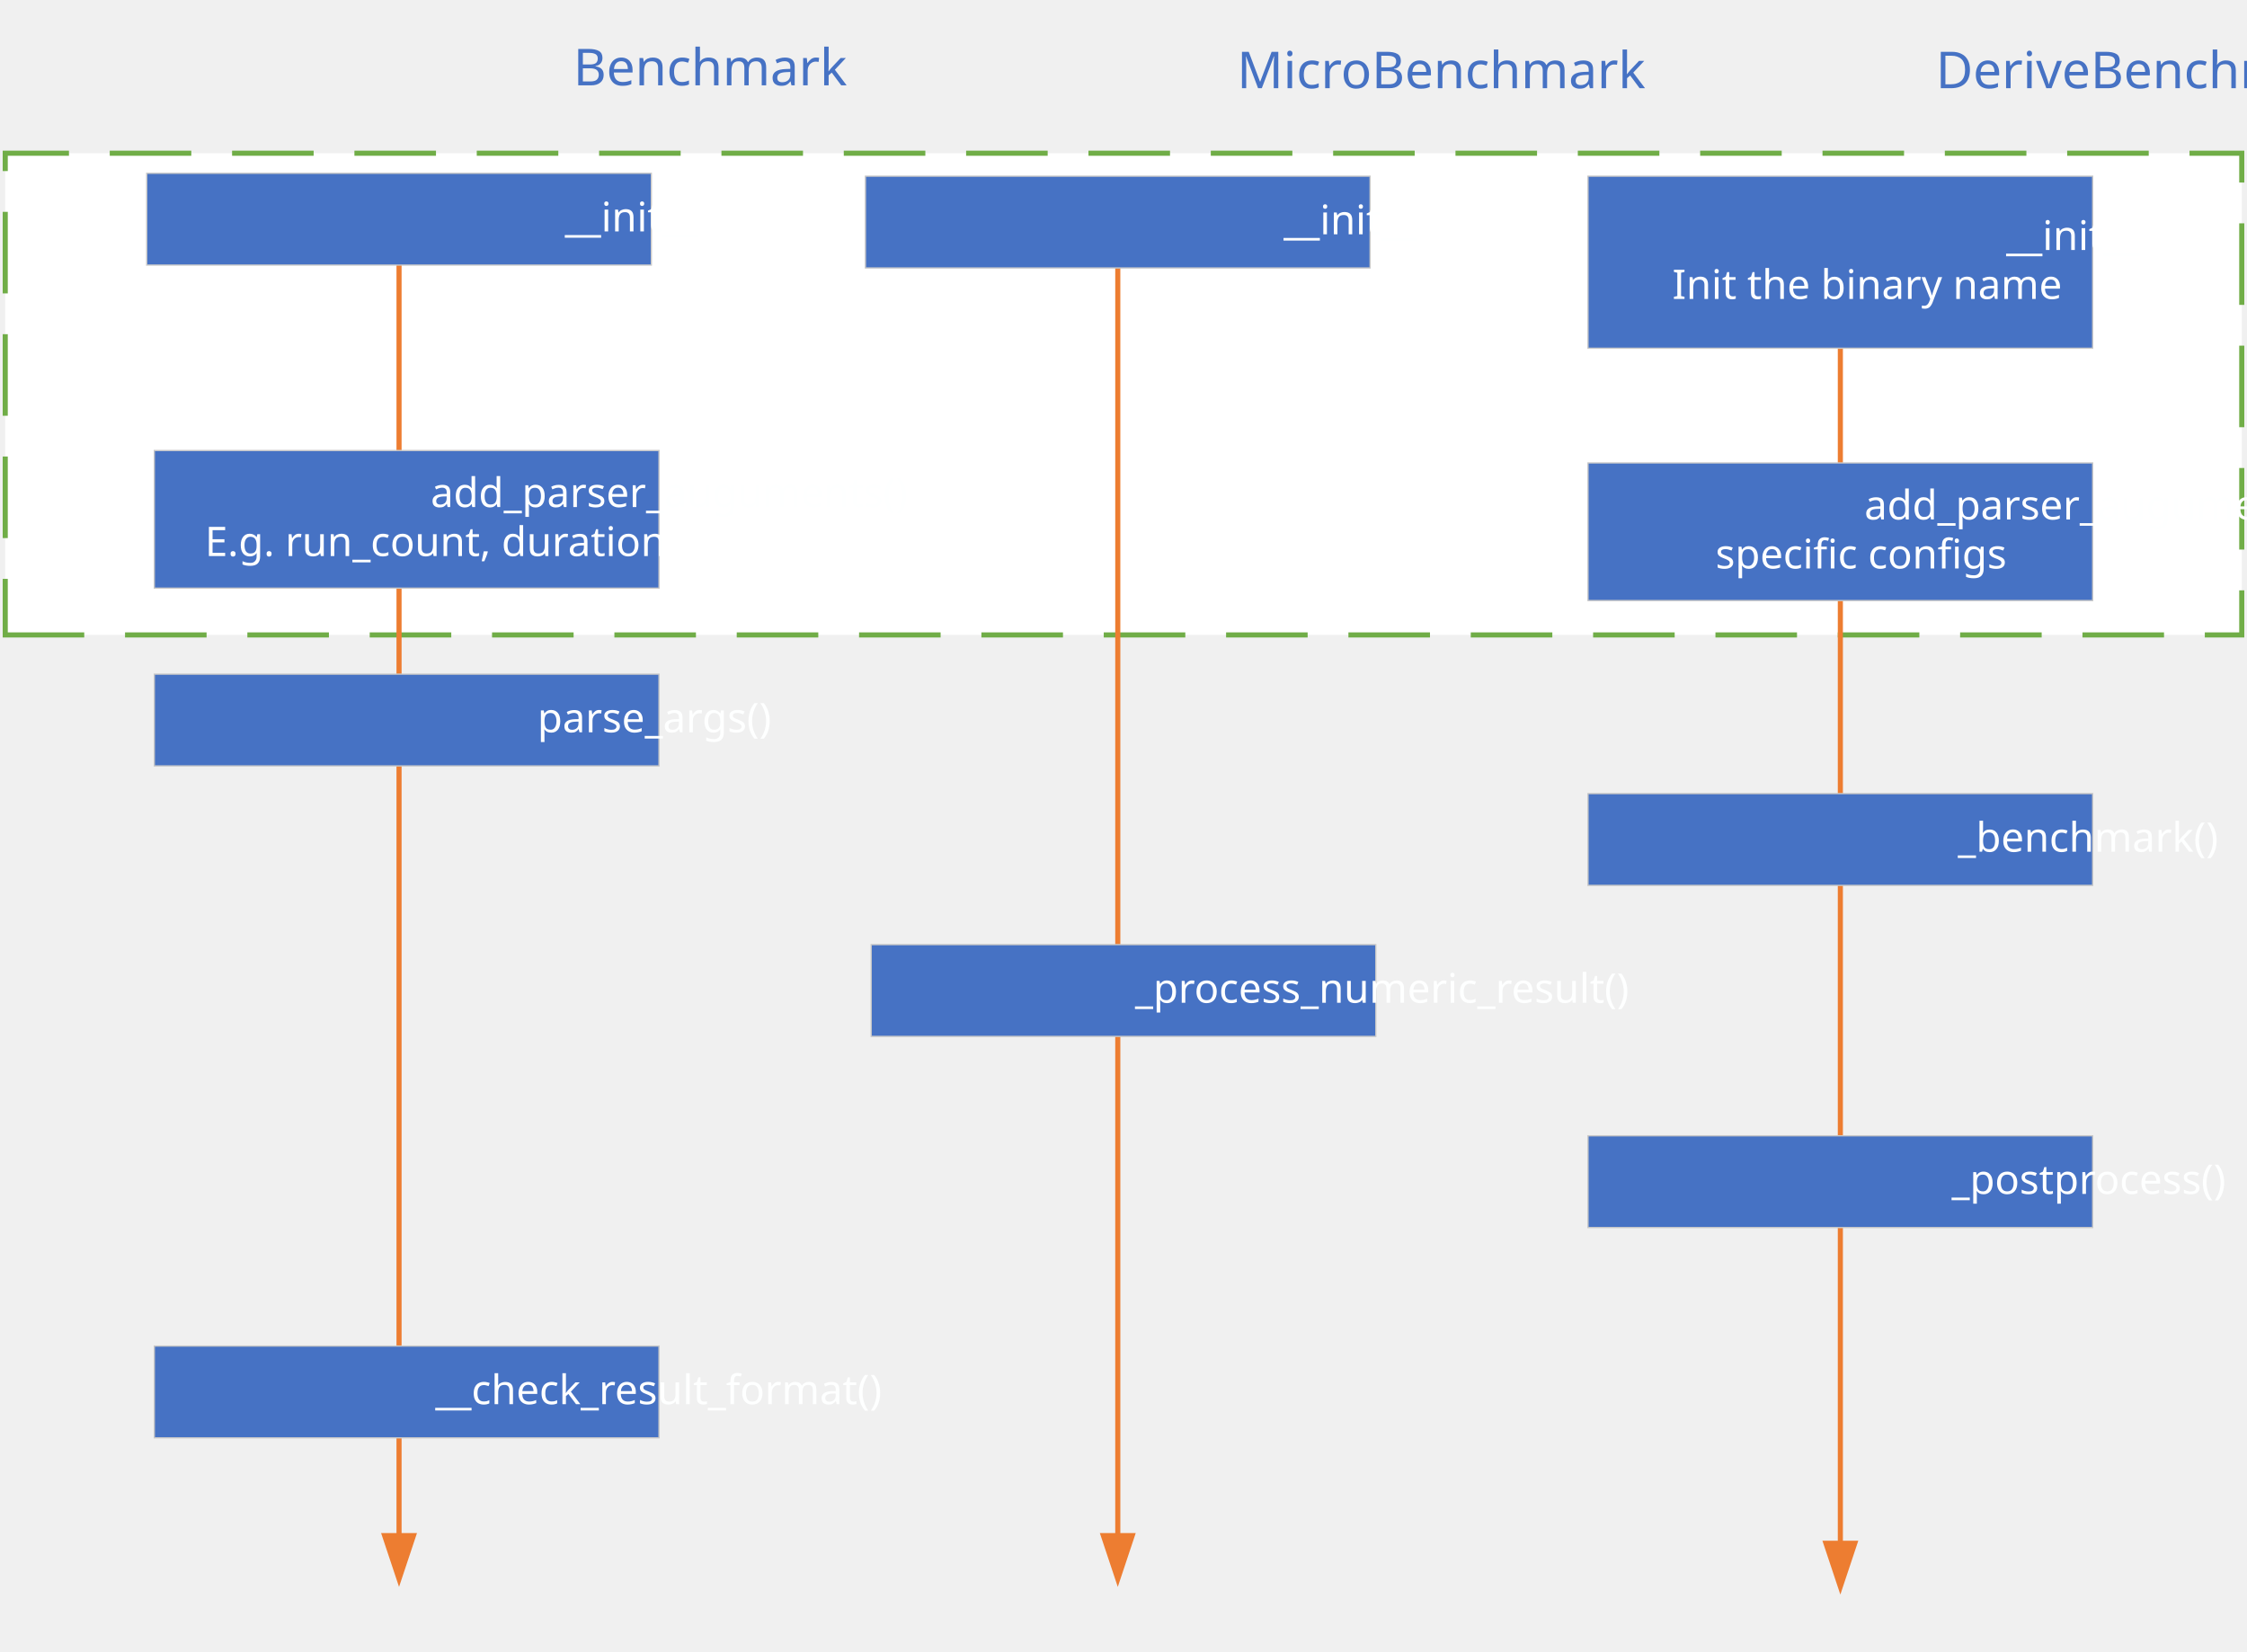
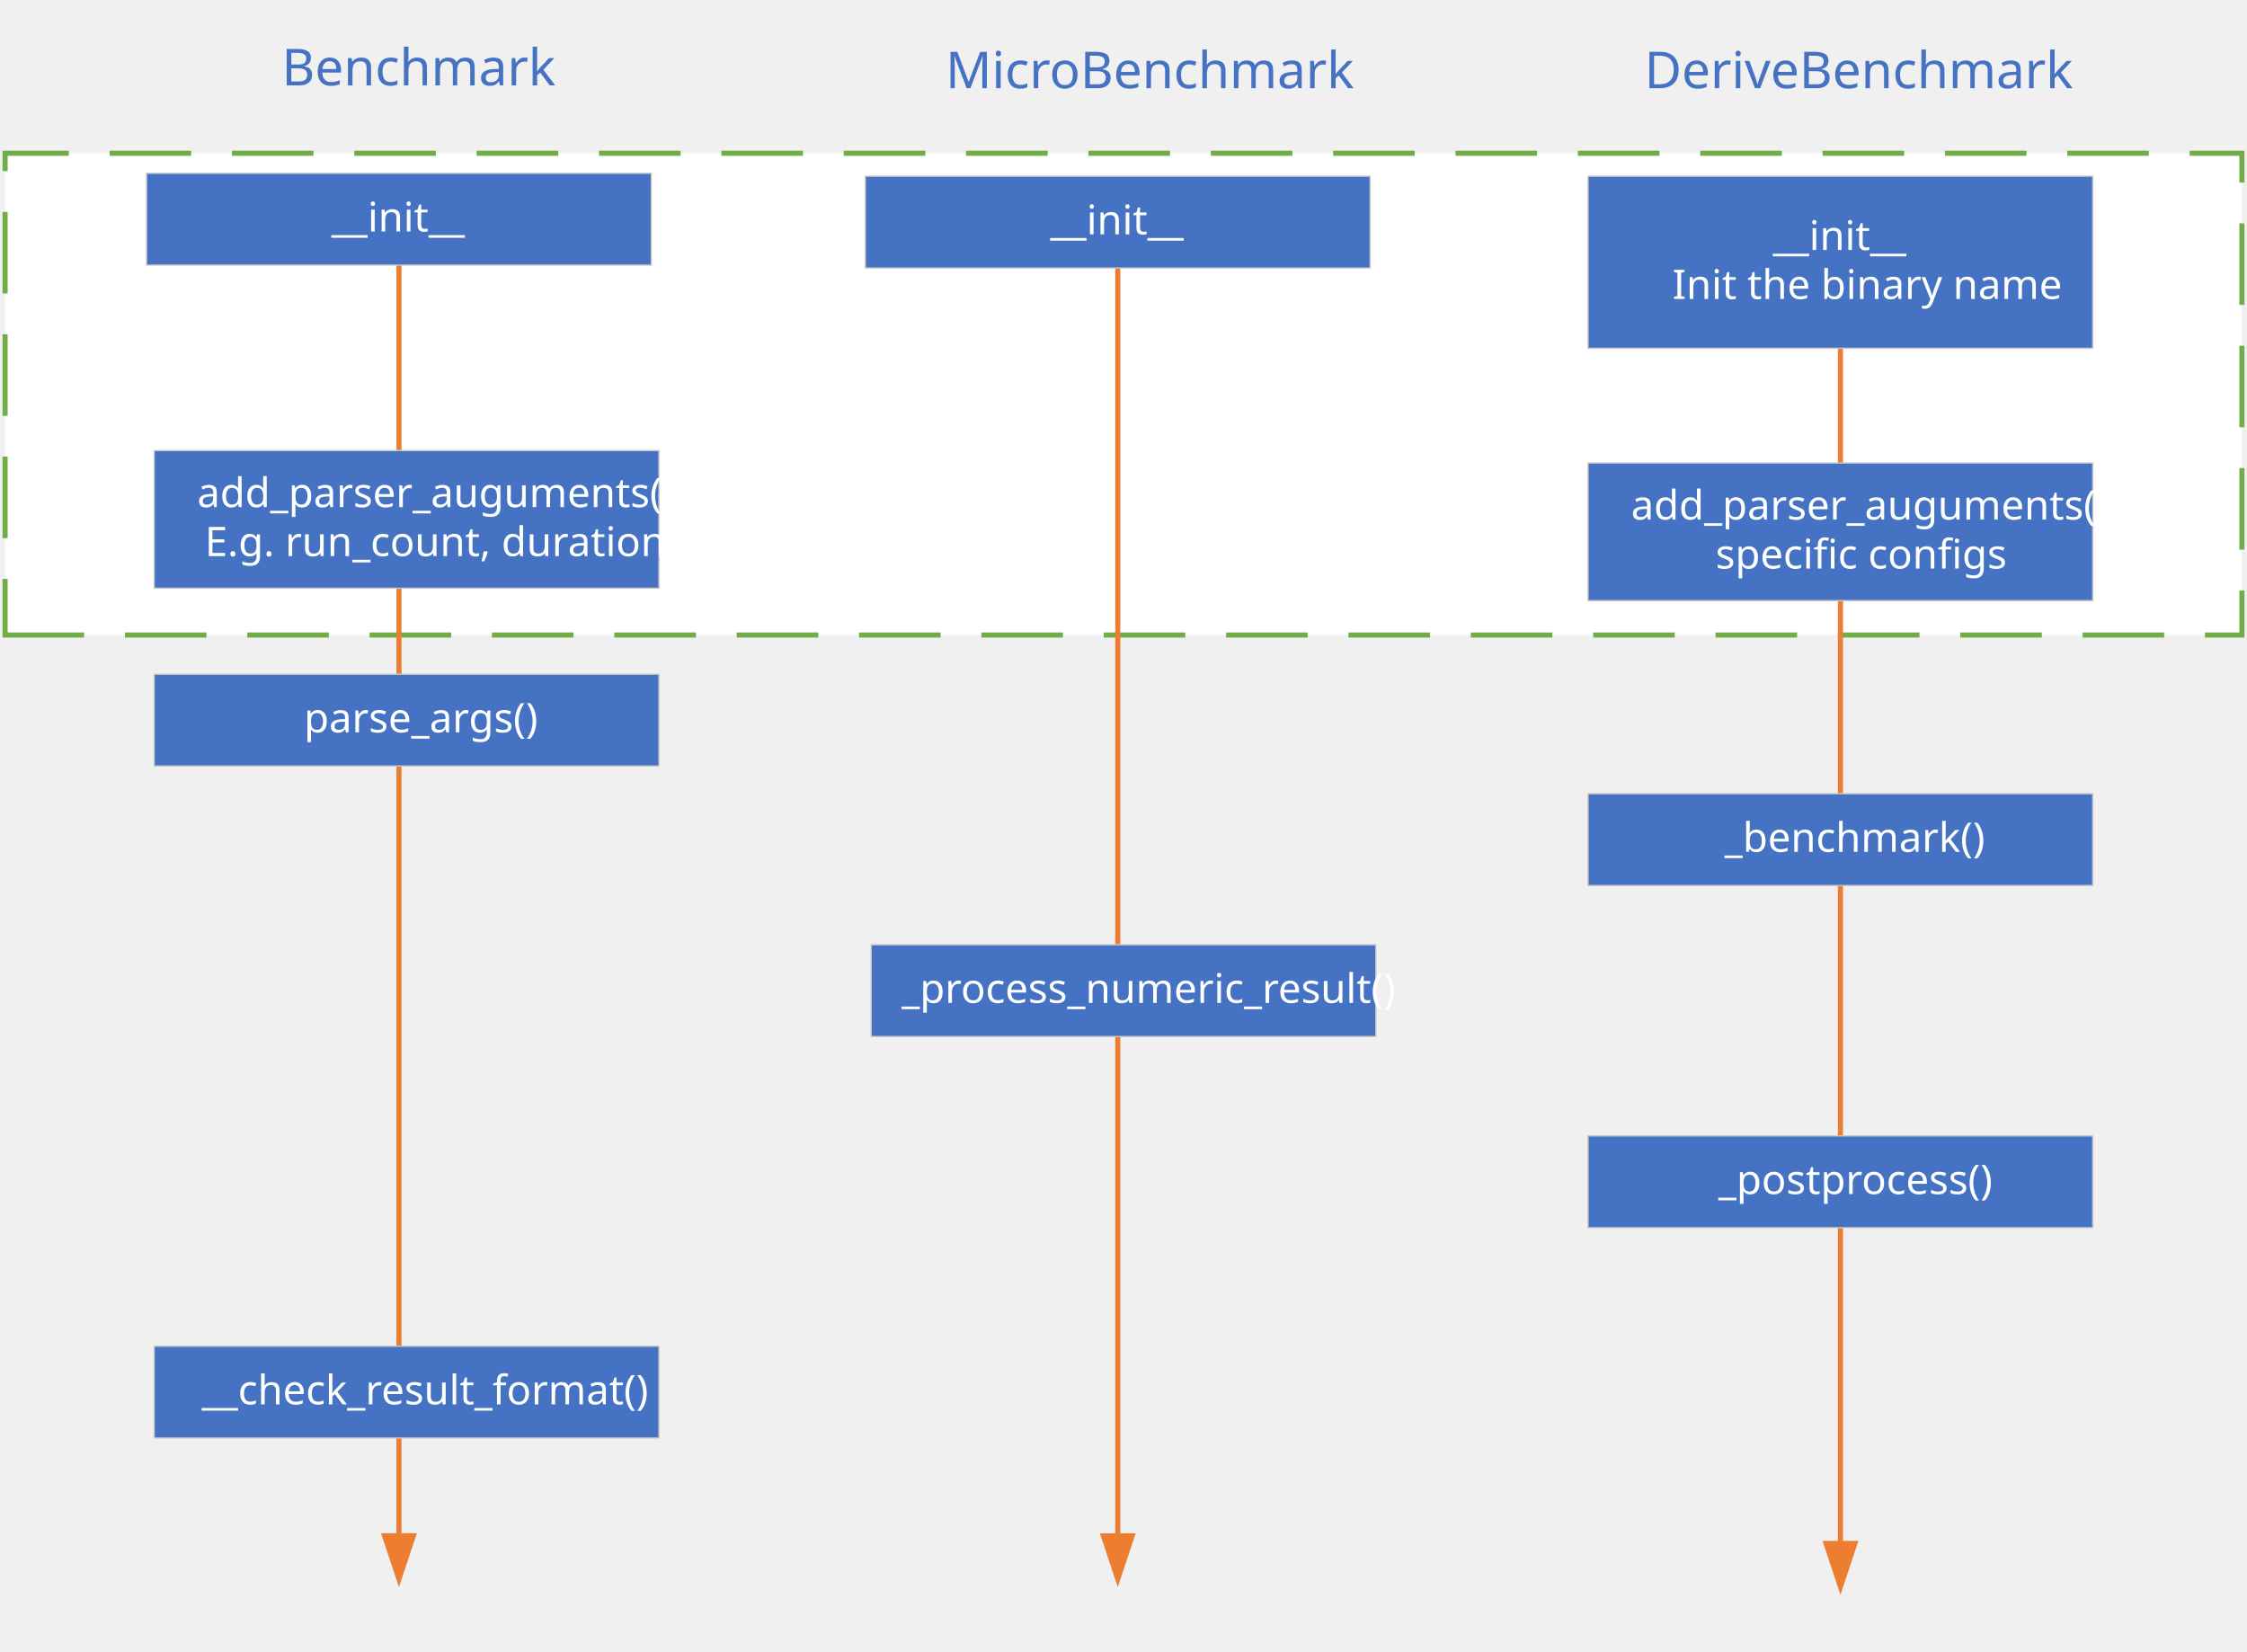
- <svg xmlns="http://www.w3.org/2000/svg" xmlns:ns1="http://schemas.microsoft.com/visio/2003/SVGExtensions/" xmlns:xlink="http://www.w3.org/1999/xlink" width="6.122in" height="4.499in" viewBox="0 0 440.75 323.944" xml:space="preserve" color-interpolation-filters="sRGB" class="st9">
-   <ns1:documentProperties ns1:langID="1033" ns1:viewMarkup="false" />
-   <style type="text/css">
- 	
- 		.st1 {fill:#ffffff;stroke:#70ad47;stroke-dasharray:15,9;stroke-width:1}
- 		.st2 {marker-end:url(#mrkr13-9);stroke:#ed7d31;stroke-linecap:round;stroke-linejoin:round;stroke-width:1}
- 		.st3 {fill:#ed7d31;fill-opacity:1;stroke:#ed7d31;stroke-opacity:1;stroke-width:0.284}
- 		.st4 {fill:#4672c4;stroke:#c8c8c8;stroke-width:0.25}
- 		.st5 {fill:#feffff;font-family:Calibri;font-size:0.667em}
- 		.st6 {fill:none;stroke:none;stroke-width:0.25}
- 		.st7 {fill:#4672c4;font-family:Calibri;font-size:0.833em}
- 		.st8 {font-size:1em}
- 		.st9 {fill:none;fill-rule:evenodd;font-size:12px;overflow:visible;stroke-linecap:square;stroke-miterlimit:3}
- 	
- 	</style>
+ <svg xmlns="http://www.w3.org/2000/svg" xmlns:xlink="http://www.w3.org/1999/xlink" width="587.667" height="431.925" class="st9" color-interpolation-filters="sRGB" viewBox="0 0 440.75 323.944" xml:space="preserve">
+   <style type="text/css">.st1{fill:#fff;stroke:#70ad47;stroke-dasharray:15,9;stroke-width:1}.st2,.st3{stroke:#ed7d31}.st2{marker-end:url(#mrkr13-9);stroke-linecap:round;stroke-linejoin:round;stroke-width:1}.st3{fill:#ed7d31;fill-opacity:1;stroke-opacity:1;stroke-width:.284}.st4{fill:#4672c4;stroke:#c8c8c8;stroke-width:.25}.st5{fill:#feffff;font-family:Calibri;font-size:.667em}.st6{fill:none;stroke:none;stroke-width:.25}.st7{fill:#4672c4;font-family:Calibri;font-size:.833em}.st8{font-size:1em}.st9{fill:none;fill-rule:evenodd;font-size:12px;overflow:visible;stroke-linecap:square;stroke-miterlimit:3}</style>
  <defs id="Markers">
    <g id="lend13">
-       <path d="M 3 1 L 0 0 L 3 -1 L 3 1 " style="stroke:none" />
+       <path d="M 3 1 L 0 0 L 3 -1 L 3 1" style="stroke:none" />
    </g>
-     <marker id="mrkr13-9" class="st3" ns1:arrowType="13" ns1:arrowSize="2" ns1:setback="10.56" refX="-10.56" orient="auto" markerUnits="strokeWidth" overflow="visible">
-       <use xlink:href="#lend13" transform="scale(-3.52,-3.52) " />
+     <marker id="mrkr13-9" class="st3" markerUnits="strokeWidth" orient="auto" overflow="visible" refX="-10.56">
+       <use transform="scale(-3.52,-3.52)" xlink:href="#lend13" />
    </marker>
  </defs>
-   <g ns1:mID="0" ns1:index="1" ns1:groupContext="foregroundPage">
-     <ns1:pageProperties ns1:drawingScale="1" ns1:pageScale="1" ns1:drawingUnits="0" ns1:shadowOffsetX="9" ns1:shadowOffsetY="-9" />
-     <ns1:layer ns1:name="Flowchart" ns1:index="0" />
-     <g id="group1074-1" transform="translate(1,-11.1312)" ns1:mID="1074" ns1:groupContext="group">
-       <g id="shape1044-2" ns1:mID="1044" ns1:groupContext="shape" transform="translate(0,-188.25)">
+   <g>
+     <g id="group1074-1" transform="translate(1,-11.1312)">
+       <g id="shape1044-2" transform="translate(0,-188.25)">
        <path d="M0 323.94 L438.75 323.94 L438.75 229.44 L0 229.44 L0 323.94 Z" class="st1" />
      </g>
-       <g id="shape1045-4" ns1:mID="1045" ns1:groupContext="shape" transform="translate(683.944,79.4437) rotate(90)">
+       <g id="shape1045-4" transform="translate(683.944,79.4437) rotate(90)">
        <path d="M0 323.94 L233.94 323.94" class="st2" />
      </g>
-       <g id="shape1046-10" ns1:mID="1046" ns1:groupContext="shape" transform="translate(542.194,63.6937) rotate(90)">
+       <g id="shape1046-10" transform="translate(542.194,63.6937) rotate(90)">
        <path d="M0 323.94 L248.19 323.94" class="st2" />
      </g>
-       <g id="shape1047-15" ns1:mID="1047" ns1:groupContext="shape" ns1:layerMember="0" transform="translate(168.75,-260.25)">
-         <ns1:custProps>
-           <ns1:cp ns1:nameU="Cost" ns1:lbl="Cost" ns1:prompt="" ns1:type="7" ns1:format="@" ns1:sortKey="" ns1:invis="false" ns1:ask="false" ns1:langID="1033" ns1:cal="0" />
-           <ns1:cp ns1:nameU="ProcessNumber" ns1:lbl="Process Number" ns1:prompt="" ns1:type="2" ns1:format="" ns1:sortKey="" ns1:invis="false" ns1:ask="false" ns1:langID="1033" ns1:cal="0" />
-           <ns1:cp ns1:nameU="Owner" ns1:lbl="Owner" ns1:prompt="" ns1:type="0" ns1:format="" ns1:sortKey="" ns1:invis="false" ns1:ask="false" ns1:langID="1033" ns1:cal="0" />
-           <ns1:cp ns1:nameU="Function" ns1:lbl="Function" ns1:prompt="" ns1:type="0" ns1:format="" ns1:sortKey="" ns1:invis="false" ns1:ask="false" ns1:langID="1033" ns1:cal="0" ns1:val="VT4()" />
-           <ns1:cp ns1:nameU="StartDate" ns1:lbl="Start Date" ns1:prompt="" ns1:type="5" ns1:format="" ns1:sortKey="" ns1:invis="false" ns1:ask="false" ns1:langID="1033" ns1:cal="0" />
-           <ns1:cp ns1:nameU="EndDate" ns1:lbl="End Date" ns1:prompt="" ns1:type="5" ns1:format="" ns1:sortKey="" ns1:invis="false" ns1:ask="false" ns1:langID="1033" ns1:cal="0" />
-           <ns1:cp ns1:nameU="Status" ns1:lbl="Status" ns1:prompt="" ns1:type="4" ns1:format=";Not Started;In Progress;Completed;Deferred;Waiting on Input" ns1:sortKey="" ns1:invis="false" ns1:ask="false" ns1:langID="1033" ns1:cal="0" ns1:val="VT4()" />
-         </ns1:custProps>
-         <ns1:userDefs>
-           <ns1:ud ns1:nameU="visVersion" ns1:prompt="" ns1:val="VT0(15):26" />
-           <ns1:ud ns1:nameU="DefaultWidth" ns1:prompt="" ns1:val="VT0(1):0" />
-           <ns1:ud ns1:nameU="DefaultHeight" ns1:prompt="" ns1:val="VT0(0.75):0" />
-           <ns1:ud ns1:nameU="ResizeTxtHeight" ns1:prompt="" ns1:val="VT0(0.75):0" />
-         </ns1:userDefs>
-         <ns1:textBlock ns1:margins="rect(2,2,2,2)" />
-         <ns1:textRect cx="49.5" cy="314.944" width="99" height="18" />
-         <rect x="0" y="305.944" width="99" height="18" class="st4" />
-         <text x="36.25" y="317.34" class="st5" ns1:langID="2052">
-           <ns1:paragraph ns1:horizAlign="1" />
-           <ns1:tabList />__init__</text>
+       <g id="shape1047-15" transform="translate(168.75,-260.25)">
+         <rect width="99" height="18" x="0" y="305.944" class="st4" />
+         <text x="36.25" y="317.34" class="st5">__init__</text>
      </g>
-       <g id="shape1048-18" ns1:mID="1048" ns1:groupContext="shape" ns1:layerMember="0" transform="translate(155.25,-285)">
-         <ns1:textBlock ns1:margins="rect(2,2,2,2)" />
-         <ns1:textRect cx="64.125" cy="310.444" width="128.25" height="27" />
-         <rect x="0" y="296.944" width="128.25" height="27" class="st6" />
-         <text x="29.23" y="313.44" class="st7" ns1:langID="1033">
-           <ns1:paragraph ns1:horizAlign="1" />
-           <ns1:tabList />MicroBenchmark</text>
+       <g id="shape1048-18" transform="translate(155.25,-285)">
+         <rect width="128.25" height="27" x="0" y="296.944" class="st6" />
+         <text x="29.23" y="313.44" class="st7">MicroBenchmark</text>
      </g>
-       <g id="shape1049-21" ns1:mID="1049" ns1:groupContext="shape" ns1:layerMember="0" transform="translate(308.25,-285)">
-         <ns1:textBlock ns1:margins="rect(2,2,2,2)" />
-         <ns1:textRect cx="49.5" cy="310.444" width="99" height="27" />
-         <rect x="0" y="296.944" width="99" height="27" class="st6" />
-         <text x="13.32" y="313.44" class="st7" ns1:langID="2052">
-           <ns1:paragraph ns1:horizAlign="1" />
-           <ns1:tabList />DeriveBenchmark</text>
+       <g id="shape1049-21" transform="translate(308.25,-285)">
+         <rect width="99" height="27" x="0" y="296.944" class="st6" />
+         <text x="13.32" y="313.44" class="st7">DeriveBenchmark</text>
      </g>
-       <g id="shape1050-24" ns1:mID="1050" ns1:groupContext="shape" ns1:layerMember="0" transform="translate(310.5,-244.5)">
-         <ns1:custProps>
-           <ns1:cp ns1:nameU="Cost" ns1:lbl="Cost" ns1:prompt="" ns1:type="7" ns1:format="@" ns1:sortKey="" ns1:invis="false" ns1:ask="false" ns1:langID="1033" ns1:cal="0" />
-           <ns1:cp ns1:nameU="ProcessNumber" ns1:lbl="Process Number" ns1:prompt="" ns1:type="2" ns1:format="" ns1:sortKey="" ns1:invis="false" ns1:ask="false" ns1:langID="1033" ns1:cal="0" />
-           <ns1:cp ns1:nameU="Owner" ns1:lbl="Owner" ns1:prompt="" ns1:type="0" ns1:format="" ns1:sortKey="" ns1:invis="false" ns1:ask="false" ns1:langID="1033" ns1:cal="0" />
-           <ns1:cp ns1:nameU="Function" ns1:lbl="Function" ns1:prompt="" ns1:type="0" ns1:format="" ns1:sortKey="" ns1:invis="false" ns1:ask="false" ns1:langID="1033" ns1:cal="0" ns1:val="VT4()" />
-           <ns1:cp ns1:nameU="StartDate" ns1:lbl="Start Date" ns1:prompt="" ns1:type="5" ns1:format="" ns1:sortKey="" ns1:invis="false" ns1:ask="false" ns1:langID="1033" ns1:cal="0" />
-           <ns1:cp ns1:nameU="EndDate" ns1:lbl="End Date" ns1:prompt="" ns1:type="5" ns1:format="" ns1:sortKey="" ns1:invis="false" ns1:ask="false" ns1:langID="1033" ns1:cal="0" />
-           <ns1:cp ns1:nameU="Status" ns1:lbl="Status" ns1:prompt="" ns1:type="4" ns1:format=";Not Started;In Progress;Completed;Deferred;Waiting on Input" ns1:sortKey="" ns1:invis="false" ns1:ask="false" ns1:langID="1033" ns1:cal="0" ns1:val="VT4()" />
-         </ns1:custProps>
-         <ns1:userDefs>
-           <ns1:ud ns1:nameU="visVersion" ns1:prompt="" ns1:val="VT0(15):26" />
-           <ns1:ud ns1:nameU="DefaultWidth" ns1:prompt="" ns1:val="VT0(1):0" />
-           <ns1:ud ns1:nameU="DefaultHeight" ns1:prompt="" ns1:val="VT0(0.75):0" />
-           <ns1:ud ns1:nameU="ResizeTxtHeight" ns1:prompt="" ns1:val="VT0(0.75):0" />
-         </ns1:userDefs>
-         <ns1:textBlock ns1:margins="rect(2,2,2,2)" />
-         <ns1:textRect cx="49.5" cy="307.069" width="99" height="33.75" />
-         <rect x="0" y="290.194" width="99" height="33.75" class="st4" />
-         <text x="36.25" y="304.67" class="st5" ns1:langID="2052">
-           <ns1:paragraph ns1:horizAlign="1" />
-           <ns1:tabList />__init__<ns1:newlineChar />
-           <tspan x="16.54" dy="1.2em" class="st8">Init the binary name</tspan>
+       <g id="shape1050-24" transform="translate(310.5,-244.5)">
+         <rect width="99" height="33.75" x="0" y="290.194" class="st4" />
+         <text x="36.25" y="304.67" class="st5">__init__<tspan x="16.54" class="st8" dy="1.2em">Init the binary name</tspan>
        </text>
      </g>
-       <g id="shape1052-28" ns1:mID="1052" ns1:groupContext="shape" ns1:layerMember="0" transform="translate(310.5,-195)">
-         <ns1:custProps>
-           <ns1:cp ns1:nameU="Cost" ns1:lbl="Cost" ns1:prompt="" ns1:type="7" ns1:format="@" ns1:sortKey="" ns1:invis="false" ns1:ask="false" ns1:langID="1033" ns1:cal="0" />
-           <ns1:cp ns1:nameU="ProcessNumber" ns1:lbl="Process Number" ns1:prompt="" ns1:type="2" ns1:format="" ns1:sortKey="" ns1:invis="false" ns1:ask="false" ns1:langID="1033" ns1:cal="0" />
-           <ns1:cp ns1:nameU="Owner" ns1:lbl="Owner" ns1:prompt="" ns1:type="0" ns1:format="" ns1:sortKey="" ns1:invis="false" ns1:ask="false" ns1:langID="1033" ns1:cal="0" />
-           <ns1:cp ns1:nameU="Function" ns1:lbl="Function" ns1:prompt="" ns1:type="0" ns1:format="" ns1:sortKey="" ns1:invis="false" ns1:ask="false" ns1:langID="1033" ns1:cal="0" ns1:val="VT4()" />
-           <ns1:cp ns1:nameU="StartDate" ns1:lbl="Start Date" ns1:prompt="" ns1:type="5" ns1:format="" ns1:sortKey="" ns1:invis="false" ns1:ask="false" ns1:langID="1033" ns1:cal="0" />
-           <ns1:cp ns1:nameU="EndDate" ns1:lbl="End Date" ns1:prompt="" ns1:type="5" ns1:format="" ns1:sortKey="" ns1:invis="false" ns1:ask="false" ns1:langID="1033" ns1:cal="0" />
-           <ns1:cp ns1:nameU="Status" ns1:lbl="Status" ns1:prompt="" ns1:type="4" ns1:format=";Not Started;In Progress;Completed;Deferred;Waiting on Input" ns1:sortKey="" ns1:invis="false" ns1:ask="false" ns1:langID="1033" ns1:cal="0" ns1:val="VT4()" />
-         </ns1:custProps>
-         <ns1:userDefs>
-           <ns1:ud ns1:nameU="visVersion" ns1:prompt="" ns1:val="VT0(15):26" />
-           <ns1:ud ns1:nameU="DefaultWidth" ns1:prompt="" ns1:val="VT0(1):0" />
-           <ns1:ud ns1:nameU="DefaultHeight" ns1:prompt="" ns1:val="VT0(0.75):0" />
-           <ns1:ud ns1:nameU="ResizeTxtHeight" ns1:prompt="" ns1:val="VT0(0.75):0" />
-         </ns1:userDefs>
-         <ns1:textBlock ns1:margins="rect(2,2,2,2)" />
-         <ns1:textRect cx="49.5" cy="310.444" width="99" height="27" />
-         <rect x="0" y="296.944" width="99" height="27" class="st4" />
-         <text x="8.42" y="308.04" class="st5" ns1:langID="1033">
-           <ns1:paragraph ns1:horizAlign="1" />
-           <ns1:tabList />add_parser_auguments<tspan class="st8" ns1:langID="2052">()<ns1:newlineChar />
-           </tspan>
-           <tspan x="25.01" dy="1.2em" class="st8" ns1:langID="2052">specific configs</tspan>
+       <g id="shape1052-28" transform="translate(310.5,-195)">
+         <rect width="99" height="27" x="0" y="296.944" class="st4" />
+         <text x="8.42" y="308.04" class="st5">add_parser_auguments<tspan class="st8">()</tspan>
+           <tspan x="25.01" class="st8" dy="1.2em">specific configs</tspan>
        </text>
      </g>
-       <g id="shape1053-33" ns1:mID="1053" ns1:groupContext="shape" ns1:layerMember="0" transform="translate(310.5,-139.125)">
-         <ns1:custProps>
-           <ns1:cp ns1:nameU="Cost" ns1:lbl="Cost" ns1:prompt="" ns1:type="7" ns1:format="@" ns1:sortKey="" ns1:invis="false" ns1:ask="false" ns1:langID="1033" ns1:cal="0" />
-           <ns1:cp ns1:nameU="ProcessNumber" ns1:lbl="Process Number" ns1:prompt="" ns1:type="2" ns1:format="" ns1:sortKey="" ns1:invis="false" ns1:ask="false" ns1:langID="1033" ns1:cal="0" />
-           <ns1:cp ns1:nameU="Owner" ns1:lbl="Owner" ns1:prompt="" ns1:type="0" ns1:format="" ns1:sortKey="" ns1:invis="false" ns1:ask="false" ns1:langID="1033" ns1:cal="0" />
-           <ns1:cp ns1:nameU="Function" ns1:lbl="Function" ns1:prompt="" ns1:type="0" ns1:format="" ns1:sortKey="" ns1:invis="false" ns1:ask="false" ns1:langID="1033" ns1:cal="0" ns1:val="VT4()" />
-           <ns1:cp ns1:nameU="StartDate" ns1:lbl="Start Date" ns1:prompt="" ns1:type="5" ns1:format="" ns1:sortKey="" ns1:invis="false" ns1:ask="false" ns1:langID="1033" ns1:cal="0" />
-           <ns1:cp ns1:nameU="EndDate" ns1:lbl="End Date" ns1:prompt="" ns1:type="5" ns1:format="" ns1:sortKey="" ns1:invis="false" ns1:ask="false" ns1:langID="1033" ns1:cal="0" />
-           <ns1:cp ns1:nameU="Status" ns1:lbl="Status" ns1:prompt="" ns1:type="4" ns1:format=";Not Started;In Progress;Completed;Deferred;Waiting on Input" ns1:sortKey="" ns1:invis="false" ns1:ask="false" ns1:langID="1033" ns1:cal="0" ns1:val="VT4()" />
-         </ns1:custProps>
-         <ns1:userDefs>
-           <ns1:ud ns1:nameU="visVersion" ns1:prompt="" ns1:val="VT0(15):26" />
-           <ns1:ud ns1:nameU="DefaultWidth" ns1:prompt="" ns1:val="VT0(1):0" />
-           <ns1:ud ns1:nameU="DefaultHeight" ns1:prompt="" ns1:val="VT0(0.75):0" />
-           <ns1:ud ns1:nameU="ResizeTxtHeight" ns1:prompt="" ns1:val="VT0(0.75):0" />
-         </ns1:userDefs>
-         <ns1:textBlock ns1:margins="rect(2,2,2,2)" />
-         <ns1:textRect cx="49.5" cy="314.944" width="99" height="18" />
-         <rect x="0" y="305.944" width="99" height="18" class="st4" />
-         <text x="26.77" y="317.34" class="st5" ns1:langID="1033">
-           <ns1:paragraph ns1:horizAlign="1" />
-           <ns1:tabList />_benchmark<tspan class="st8" ns1:langID="2052">()</tspan>
+       <g id="shape1053-33" transform="translate(310.5,-139.125)">
+         <rect width="99" height="18" x="0" y="305.944" class="st4" />
+         <text x="26.77" y="317.34" class="st5">_benchmark<tspan class="st8">()</tspan>
        </text>
      </g>
-       <g id="shape1055-37" ns1:mID="1055" ns1:groupContext="shape" transform="translate(401.194,63.1312) rotate(90)">
+       <g id="shape1055-37" transform="translate(401.194,63.1312) rotate(90)">
        <path d="M0 323.94 L248.75 323.94" class="st2" />
      </g>
-       <g id="shape1056-42" ns1:mID="1056" ns1:groupContext="shape" ns1:layerMember="0" transform="translate(27.75,-260.813)">
-         <ns1:custProps>
-           <ns1:cp ns1:nameU="Cost" ns1:lbl="Cost" ns1:prompt="" ns1:type="7" ns1:format="@" ns1:sortKey="" ns1:invis="false" ns1:ask="false" ns1:langID="1033" ns1:cal="0" />
-           <ns1:cp ns1:nameU="ProcessNumber" ns1:lbl="Process Number" ns1:prompt="" ns1:type="2" ns1:format="" ns1:sortKey="" ns1:invis="false" ns1:ask="false" ns1:langID="1033" ns1:cal="0" />
-           <ns1:cp ns1:nameU="Owner" ns1:lbl="Owner" ns1:prompt="" ns1:type="0" ns1:format="" ns1:sortKey="" ns1:invis="false" ns1:ask="false" ns1:langID="1033" ns1:cal="0" />
-           <ns1:cp ns1:nameU="Function" ns1:lbl="Function" ns1:prompt="" ns1:type="0" ns1:format="" ns1:sortKey="" ns1:invis="false" ns1:ask="false" ns1:langID="1033" ns1:cal="0" ns1:val="VT4()" />
-           <ns1:cp ns1:nameU="StartDate" ns1:lbl="Start Date" ns1:prompt="" ns1:type="5" ns1:format="" ns1:sortKey="" ns1:invis="false" ns1:ask="false" ns1:langID="1033" ns1:cal="0" />
-           <ns1:cp ns1:nameU="EndDate" ns1:lbl="End Date" ns1:prompt="" ns1:type="5" ns1:format="" ns1:sortKey="" ns1:invis="false" ns1:ask="false" ns1:langID="1033" ns1:cal="0" />
-           <ns1:cp ns1:nameU="Status" ns1:lbl="Status" ns1:prompt="" ns1:type="4" ns1:format=";Not Started;In Progress;Completed;Deferred;Waiting on Input" ns1:sortKey="" ns1:invis="false" ns1:ask="false" ns1:langID="1033" ns1:cal="0" ns1:val="VT4()" />
-         </ns1:custProps>
-         <ns1:userDefs>
-           <ns1:ud ns1:nameU="visVersion" ns1:prompt="" ns1:val="VT0(15):26" />
-           <ns1:ud ns1:nameU="DefaultWidth" ns1:prompt="" ns1:val="VT0(1):0" />
-           <ns1:ud ns1:nameU="DefaultHeight" ns1:prompt="" ns1:val="VT0(0.75):0" />
-           <ns1:ud ns1:nameU="ResizeTxtHeight" ns1:prompt="" ns1:val="VT0(0.75):0" />
-         </ns1:userDefs>
-         <ns1:textBlock ns1:margins="rect(2,2,2,2)" />
-         <ns1:textRect cx="49.5" cy="314.944" width="99.01" height="18" />
-         <rect x="0" y="305.944" width="99" height="18" class="st4" />
-         <text x="36.25" y="317.34" class="st5" ns1:langID="2052">
-           <ns1:paragraph ns1:horizAlign="1" />
-           <ns1:tabList />__init__</text>
+       <g id="shape1056-42" transform="translate(27.75,-260.813)">
+         <rect width="99" height="18" x="0" y="305.944" class="st4" />
+         <text x="36.25" y="317.34" class="st5">__init__</text>
      </g>
-       <g id="shape1057-45" ns1:mID="1057" ns1:groupContext="shape" ns1:layerMember="0" transform="translate(27.75,-285.563)">
-         <ns1:textBlock ns1:margins="rect(2,2,2,2)" />
-         <ns1:textRect cx="49.5" cy="310.444" width="99.01" height="27" />
-         <rect x="0" y="296.944" width="99" height="27" class="st6" />
-         <text x="26.52" y="313.44" class="st7" ns1:langID="2052">
-           <ns1:paragraph ns1:horizAlign="1" />
-           <ns1:tabList />Benchmark</text>
+       <g id="shape1057-45" transform="translate(27.75,-285.563)">
+         <rect width="99" height="27" x="0" y="296.944" class="st6" />
+         <text x="26.52" y="313.44" class="st7">Benchmark</text>
      </g>
-       <g id="shape1058-48" ns1:mID="1058" ns1:groupContext="shape" ns1:layerMember="0" transform="translate(29.25,-197.437)">
-         <ns1:custProps>
-           <ns1:cp ns1:nameU="Cost" ns1:lbl="Cost" ns1:prompt="" ns1:type="7" ns1:format="@" ns1:sortKey="" ns1:invis="false" ns1:ask="false" ns1:langID="1033" ns1:cal="0" />
-           <ns1:cp ns1:nameU="ProcessNumber" ns1:lbl="Process Number" ns1:prompt="" ns1:type="2" ns1:format="" ns1:sortKey="" ns1:invis="false" ns1:ask="false" ns1:langID="1033" ns1:cal="0" />
-           <ns1:cp ns1:nameU="Owner" ns1:lbl="Owner" ns1:prompt="" ns1:type="0" ns1:format="" ns1:sortKey="" ns1:invis="false" ns1:ask="false" ns1:langID="1033" ns1:cal="0" />
-           <ns1:cp ns1:nameU="Function" ns1:lbl="Function" ns1:prompt="" ns1:type="0" ns1:format="" ns1:sortKey="" ns1:invis="false" ns1:ask="false" ns1:langID="1033" ns1:cal="0" ns1:val="VT4()" />
-           <ns1:cp ns1:nameU="StartDate" ns1:lbl="Start Date" ns1:prompt="" ns1:type="5" ns1:format="" ns1:sortKey="" ns1:invis="false" ns1:ask="false" ns1:langID="1033" ns1:cal="0" />
-           <ns1:cp ns1:nameU="EndDate" ns1:lbl="End Date" ns1:prompt="" ns1:type="5" ns1:format="" ns1:sortKey="" ns1:invis="false" ns1:ask="false" ns1:langID="1033" ns1:cal="0" />
-           <ns1:cp ns1:nameU="Status" ns1:lbl="Status" ns1:prompt="" ns1:type="4" ns1:format=";Not Started;In Progress;Completed;Deferred;Waiting on Input" ns1:sortKey="" ns1:invis="false" ns1:ask="false" ns1:langID="1033" ns1:cal="0" ns1:val="VT4()" />
-         </ns1:custProps>
-         <ns1:userDefs>
-           <ns1:ud ns1:nameU="visVersion" ns1:prompt="" ns1:val="VT0(15):26" />
-           <ns1:ud ns1:nameU="DefaultWidth" ns1:prompt="" ns1:val="VT0(1):0" />
-           <ns1:ud ns1:nameU="DefaultHeight" ns1:prompt="" ns1:val="VT0(0.75):0" />
-           <ns1:ud ns1:nameU="ResizeTxtHeight" ns1:prompt="" ns1:val="VT0(0.75):0" />
-         </ns1:userDefs>
-         <ns1:textBlock ns1:margins="rect(2,2,2,2)" />
-         <ns1:textRect cx="49.5" cy="310.444" width="99.01" height="27" />
-         <rect x="0" y="296.944" width="99" height="27" class="st4" />
-         <text x="8.42" y="308.04" class="st5" ns1:langID="1033">
-           <ns1:paragraph ns1:horizAlign="1" />
-           <ns1:tabList />add_parser_auguments<tspan class="st8" ns1:langID="2052">()<ns1:newlineChar />
-           </tspan>
-           <tspan x="9.92" dy="1.2em" class="st8" ns1:langID="2052">E.g. run_count, duration</tspan>
+       <g id="shape1058-48" transform="translate(29.25,-197.437)">
+         <rect width="99" height="27" x="0" y="296.944" class="st4" />
+         <text x="8.42" y="308.04" class="st5">add_parser_auguments<tspan class="st8">()</tspan>
+           <tspan x="9.92" class="st8" dy="1.2em">E.g. run_count, duration</tspan>
        </text>
      </g>
-       <g id="shape1059-53" ns1:mID="1059" ns1:groupContext="shape" ns1:layerMember="0" transform="translate(29.25,-162.562)">
-         <ns1:custProps>
-           <ns1:cp ns1:nameU="Cost" ns1:lbl="Cost" ns1:prompt="" ns1:type="7" ns1:format="@" ns1:sortKey="" ns1:invis="false" ns1:ask="false" ns1:langID="1033" ns1:cal="0" />
-           <ns1:cp ns1:nameU="ProcessNumber" ns1:lbl="Process Number" ns1:prompt="" ns1:type="2" ns1:format="" ns1:sortKey="" ns1:invis="false" ns1:ask="false" ns1:langID="1033" ns1:cal="0" />
-           <ns1:cp ns1:nameU="Owner" ns1:lbl="Owner" ns1:prompt="" ns1:type="0" ns1:format="" ns1:sortKey="" ns1:invis="false" ns1:ask="false" ns1:langID="1033" ns1:cal="0" />
-           <ns1:cp ns1:nameU="Function" ns1:lbl="Function" ns1:prompt="" ns1:type="0" ns1:format="" ns1:sortKey="" ns1:invis="false" ns1:ask="false" ns1:langID="1033" ns1:cal="0" ns1:val="VT4()" />
-           <ns1:cp ns1:nameU="StartDate" ns1:lbl="Start Date" ns1:prompt="" ns1:type="5" ns1:format="" ns1:sortKey="" ns1:invis="false" ns1:ask="false" ns1:langID="1033" ns1:cal="0" />
-           <ns1:cp ns1:nameU="EndDate" ns1:lbl="End Date" ns1:prompt="" ns1:type="5" ns1:format="" ns1:sortKey="" ns1:invis="false" ns1:ask="false" ns1:langID="1033" ns1:cal="0" />
-           <ns1:cp ns1:nameU="Status" ns1:lbl="Status" ns1:prompt="" ns1:type="4" ns1:format=";Not Started;In Progress;Completed;Deferred;Waiting on Input" ns1:sortKey="" ns1:invis="false" ns1:ask="false" ns1:langID="1033" ns1:cal="0" ns1:val="VT4()" />
-         </ns1:custProps>
-         <ns1:userDefs>
-           <ns1:ud ns1:nameU="visVersion" ns1:prompt="" ns1:val="VT0(15):26" />
-           <ns1:ud ns1:nameU="DefaultWidth" ns1:prompt="" ns1:val="VT0(1):0" />
-           <ns1:ud ns1:nameU="DefaultHeight" ns1:prompt="" ns1:val="VT0(0.75):0" />
-           <ns1:ud ns1:nameU="ResizeTxtHeight" ns1:prompt="" ns1:val="VT0(0.75):0" />
-         </ns1:userDefs>
-         <ns1:textBlock ns1:margins="rect(2,2,2,2)" />
-         <ns1:textRect cx="49.5" cy="314.944" width="99.01" height="18" />
-         <rect x="0" y="305.944" width="99" height="18" class="st4" />
-         <text x="29.36" y="317.34" class="st5" ns1:langID="1033">
-           <ns1:paragraph ns1:horizAlign="1" />
-           <ns1:tabList />parse_args<tspan class="st8" ns1:langID="2052">()</tspan>
+       <g id="shape1059-53" transform="translate(29.25,-162.562)">
+         <rect width="99" height="18" x="0" y="305.944" class="st4" />
+         <text x="29.36" y="317.34" class="st5">parse_args<tspan class="st8">()</tspan>
        </text>
      </g>
-       <g id="shape1060-57" ns1:mID="1060" ns1:groupContext="shape" ns1:layerMember="0" transform="translate(29.25,-30.75)">
-         <ns1:custProps>
-           <ns1:cp ns1:nameU="Cost" ns1:lbl="Cost" ns1:prompt="" ns1:type="7" ns1:format="@" ns1:sortKey="" ns1:invis="false" ns1:ask="false" ns1:langID="1033" ns1:cal="0" />
-           <ns1:cp ns1:nameU="ProcessNumber" ns1:lbl="Process Number" ns1:prompt="" ns1:type="2" ns1:format="" ns1:sortKey="" ns1:invis="false" ns1:ask="false" ns1:langID="1033" ns1:cal="0" />
-           <ns1:cp ns1:nameU="Owner" ns1:lbl="Owner" ns1:prompt="" ns1:type="0" ns1:format="" ns1:sortKey="" ns1:invis="false" ns1:ask="false" ns1:langID="1033" ns1:cal="0" />
-           <ns1:cp ns1:nameU="Function" ns1:lbl="Function" ns1:prompt="" ns1:type="0" ns1:format="" ns1:sortKey="" ns1:invis="false" ns1:ask="false" ns1:langID="1033" ns1:cal="0" ns1:val="VT4()" />
-           <ns1:cp ns1:nameU="StartDate" ns1:lbl="Start Date" ns1:prompt="" ns1:type="5" ns1:format="" ns1:sortKey="" ns1:invis="false" ns1:ask="false" ns1:langID="1033" ns1:cal="0" />
-           <ns1:cp ns1:nameU="EndDate" ns1:lbl="End Date" ns1:prompt="" ns1:type="5" ns1:format="" ns1:sortKey="" ns1:invis="false" ns1:ask="false" ns1:langID="1033" ns1:cal="0" />
-           <ns1:cp ns1:nameU="Status" ns1:lbl="Status" ns1:prompt="" ns1:type="4" ns1:format=";Not Started;In Progress;Completed;Deferred;Waiting on Input" ns1:sortKey="" ns1:invis="false" ns1:ask="false" ns1:langID="1033" ns1:cal="0" ns1:val="VT4()" />
-         </ns1:custProps>
-         <ns1:userDefs>
-           <ns1:ud ns1:nameU="visVersion" ns1:prompt="" ns1:val="VT0(15):26" />
-           <ns1:ud ns1:nameU="DefaultWidth" ns1:prompt="" ns1:val="VT0(1):0" />
-           <ns1:ud ns1:nameU="DefaultHeight" ns1:prompt="" ns1:val="VT0(0.75):0" />
-           <ns1:ud ns1:nameU="ResizeTxtHeight" ns1:prompt="" ns1:val="VT0(0.75):0" />
-         </ns1:userDefs>
-         <ns1:textBlock ns1:margins="rect(2,2,2,2)" />
-         <ns1:textRect cx="49.5" cy="314.944" width="99.01" height="18" />
-         <rect x="0" y="305.944" width="99" height="18" class="st4" />
-         <text x="9.33" y="317.34" class="st5" ns1:langID="1033">
-           <ns1:paragraph ns1:horizAlign="1" />
-           <ns1:tabList />__check_result_format()</text>
+       <g id="shape1060-57" transform="translate(29.25,-30.75)">
+         <rect width="99" height="18" x="0" y="305.944" class="st4" />
+         <text x="9.33" y="317.34" class="st5">__check_result_format()</text>
      </g>
-       <g id="shape1062-60" ns1:mID="1062" ns1:groupContext="shape" ns1:layerMember="0" transform="translate(169.875,-109.5)">
-         <ns1:custProps>
-           <ns1:cp ns1:nameU="Cost" ns1:lbl="Cost" ns1:prompt="" ns1:type="7" ns1:format="@" ns1:sortKey="" ns1:invis="false" ns1:ask="false" ns1:langID="1033" ns1:cal="0" />
-           <ns1:cp ns1:nameU="ProcessNumber" ns1:lbl="Process Number" ns1:prompt="" ns1:type="2" ns1:format="" ns1:sortKey="" ns1:invis="false" ns1:ask="false" ns1:langID="1033" ns1:cal="0" />
-           <ns1:cp ns1:nameU="Owner" ns1:lbl="Owner" ns1:prompt="" ns1:type="0" ns1:format="" ns1:sortKey="" ns1:invis="false" ns1:ask="false" ns1:langID="1033" ns1:cal="0" />
-           <ns1:cp ns1:nameU="Function" ns1:lbl="Function" ns1:prompt="" ns1:type="0" ns1:format="" ns1:sortKey="" ns1:invis="false" ns1:ask="false" ns1:langID="1033" ns1:cal="0" ns1:val="VT4()" />
-           <ns1:cp ns1:nameU="StartDate" ns1:lbl="Start Date" ns1:prompt="" ns1:type="5" ns1:format="" ns1:sortKey="" ns1:invis="false" ns1:ask="false" ns1:langID="1033" ns1:cal="0" />
-           <ns1:cp ns1:nameU="EndDate" ns1:lbl="End Date" ns1:prompt="" ns1:type="5" ns1:format="" ns1:sortKey="" ns1:invis="false" ns1:ask="false" ns1:langID="1033" ns1:cal="0" />
-           <ns1:cp ns1:nameU="Status" ns1:lbl="Status" ns1:prompt="" ns1:type="4" ns1:format=";Not Started;In Progress;Completed;Deferred;Waiting on Input" ns1:sortKey="" ns1:invis="false" ns1:ask="false" ns1:langID="1033" ns1:cal="0" ns1:val="VT4()" />
-         </ns1:custProps>
-         <ns1:userDefs>
-           <ns1:ud ns1:nameU="visVersion" ns1:prompt="" ns1:val="VT0(15):26" />
-           <ns1:ud ns1:nameU="DefaultWidth" ns1:prompt="" ns1:val="VT0(1):0" />
-           <ns1:ud ns1:nameU="DefaultHeight" ns1:prompt="" ns1:val="VT0(0.75):0" />
-           <ns1:ud ns1:nameU="ResizeTxtHeight" ns1:prompt="" ns1:val="VT0(0.75):0" />
-         </ns1:userDefs>
-         <ns1:textBlock ns1:margins="rect(2,2,2,2)" />
-         <ns1:textRect cx="49.5" cy="314.944" width="99.01" height="18" />
-         <rect x="0" y="305.944" width="99" height="18" class="st4" />
-         <text x="5.98" y="317.34" class="st5" ns1:langID="1033">
-           <ns1:paragraph ns1:horizAlign="1" />
-           <ns1:tabList />_process_numeric_result<tspan class="st8" ns1:langID="2052">()</tspan>
+       <g id="shape1062-60" transform="translate(169.875,-109.5)">
+         <rect width="99" height="18" x="0" y="305.944" class="st4" />
+         <text x="5.98" y="317.34" class="st5">_process_numeric_result<tspan class="st8">()</tspan>
        </text>
      </g>
-       <g id="shape1063-64" ns1:mID="1063" ns1:groupContext="shape" ns1:layerMember="0" transform="translate(310.5,-72)">
-         <ns1:custProps>
-           <ns1:cp ns1:nameU="Cost" ns1:lbl="Cost" ns1:prompt="" ns1:type="7" ns1:format="@" ns1:sortKey="" ns1:invis="false" ns1:ask="false" ns1:langID="1033" ns1:cal="0" />
-           <ns1:cp ns1:nameU="ProcessNumber" ns1:lbl="Process Number" ns1:prompt="" ns1:type="2" ns1:format="" ns1:sortKey="" ns1:invis="false" ns1:ask="false" ns1:langID="1033" ns1:cal="0" />
-           <ns1:cp ns1:nameU="Owner" ns1:lbl="Owner" ns1:prompt="" ns1:type="0" ns1:format="" ns1:sortKey="" ns1:invis="false" ns1:ask="false" ns1:langID="1033" ns1:cal="0" />
-           <ns1:cp ns1:nameU="Function" ns1:lbl="Function" ns1:prompt="" ns1:type="0" ns1:format="" ns1:sortKey="" ns1:invis="false" ns1:ask="false" ns1:langID="1033" ns1:cal="0" ns1:val="VT4()" />
-           <ns1:cp ns1:nameU="StartDate" ns1:lbl="Start Date" ns1:prompt="" ns1:type="5" ns1:format="" ns1:sortKey="" ns1:invis="false" ns1:ask="false" ns1:langID="1033" ns1:cal="0" />
-           <ns1:cp ns1:nameU="EndDate" ns1:lbl="End Date" ns1:prompt="" ns1:type="5" ns1:format="" ns1:sortKey="" ns1:invis="false" ns1:ask="false" ns1:langID="1033" ns1:cal="0" />
-           <ns1:cp ns1:nameU="Status" ns1:lbl="Status" ns1:prompt="" ns1:type="4" ns1:format=";Not Started;In Progress;Completed;Deferred;Waiting on Input" ns1:sortKey="" ns1:invis="false" ns1:ask="false" ns1:langID="1033" ns1:cal="0" ns1:val="VT4()" />
-         </ns1:custProps>
-         <ns1:userDefs>
-           <ns1:ud ns1:nameU="visVersion" ns1:prompt="" ns1:val="VT0(15):26" />
-           <ns1:ud ns1:nameU="DefaultWidth" ns1:prompt="" ns1:val="VT0(1):0" />
-           <ns1:ud ns1:nameU="DefaultHeight" ns1:prompt="" ns1:val="VT0(0.75):0" />
-           <ns1:ud ns1:nameU="ResizeTxtHeight" ns1:prompt="" ns1:val="VT0(0.75):0" />
-         </ns1:userDefs>
-         <ns1:textBlock ns1:margins="rect(2,2,2,2)" />
-         <ns1:textRect cx="49.5" cy="314.944" width="99" height="18" />
-         <rect x="0" y="305.944" width="99" height="18" class="st4" />
-         <text x="25.55" y="317.34" class="st5" ns1:langID="1033">
-           <ns1:paragraph ns1:horizAlign="1" />
-           <ns1:tabList />_postprocess<tspan class="st8" ns1:langID="2052">()</tspan>
+       <g id="shape1063-64" transform="translate(310.5,-72)">
+         <rect width="99" height="18" x="0" y="305.944" class="st4" />
+         <text x="25.55" y="317.34" class="st5">_postprocess<tspan class="st8">()</tspan>
        </text>
      </g>
    </g>
  </g>
</svg>
